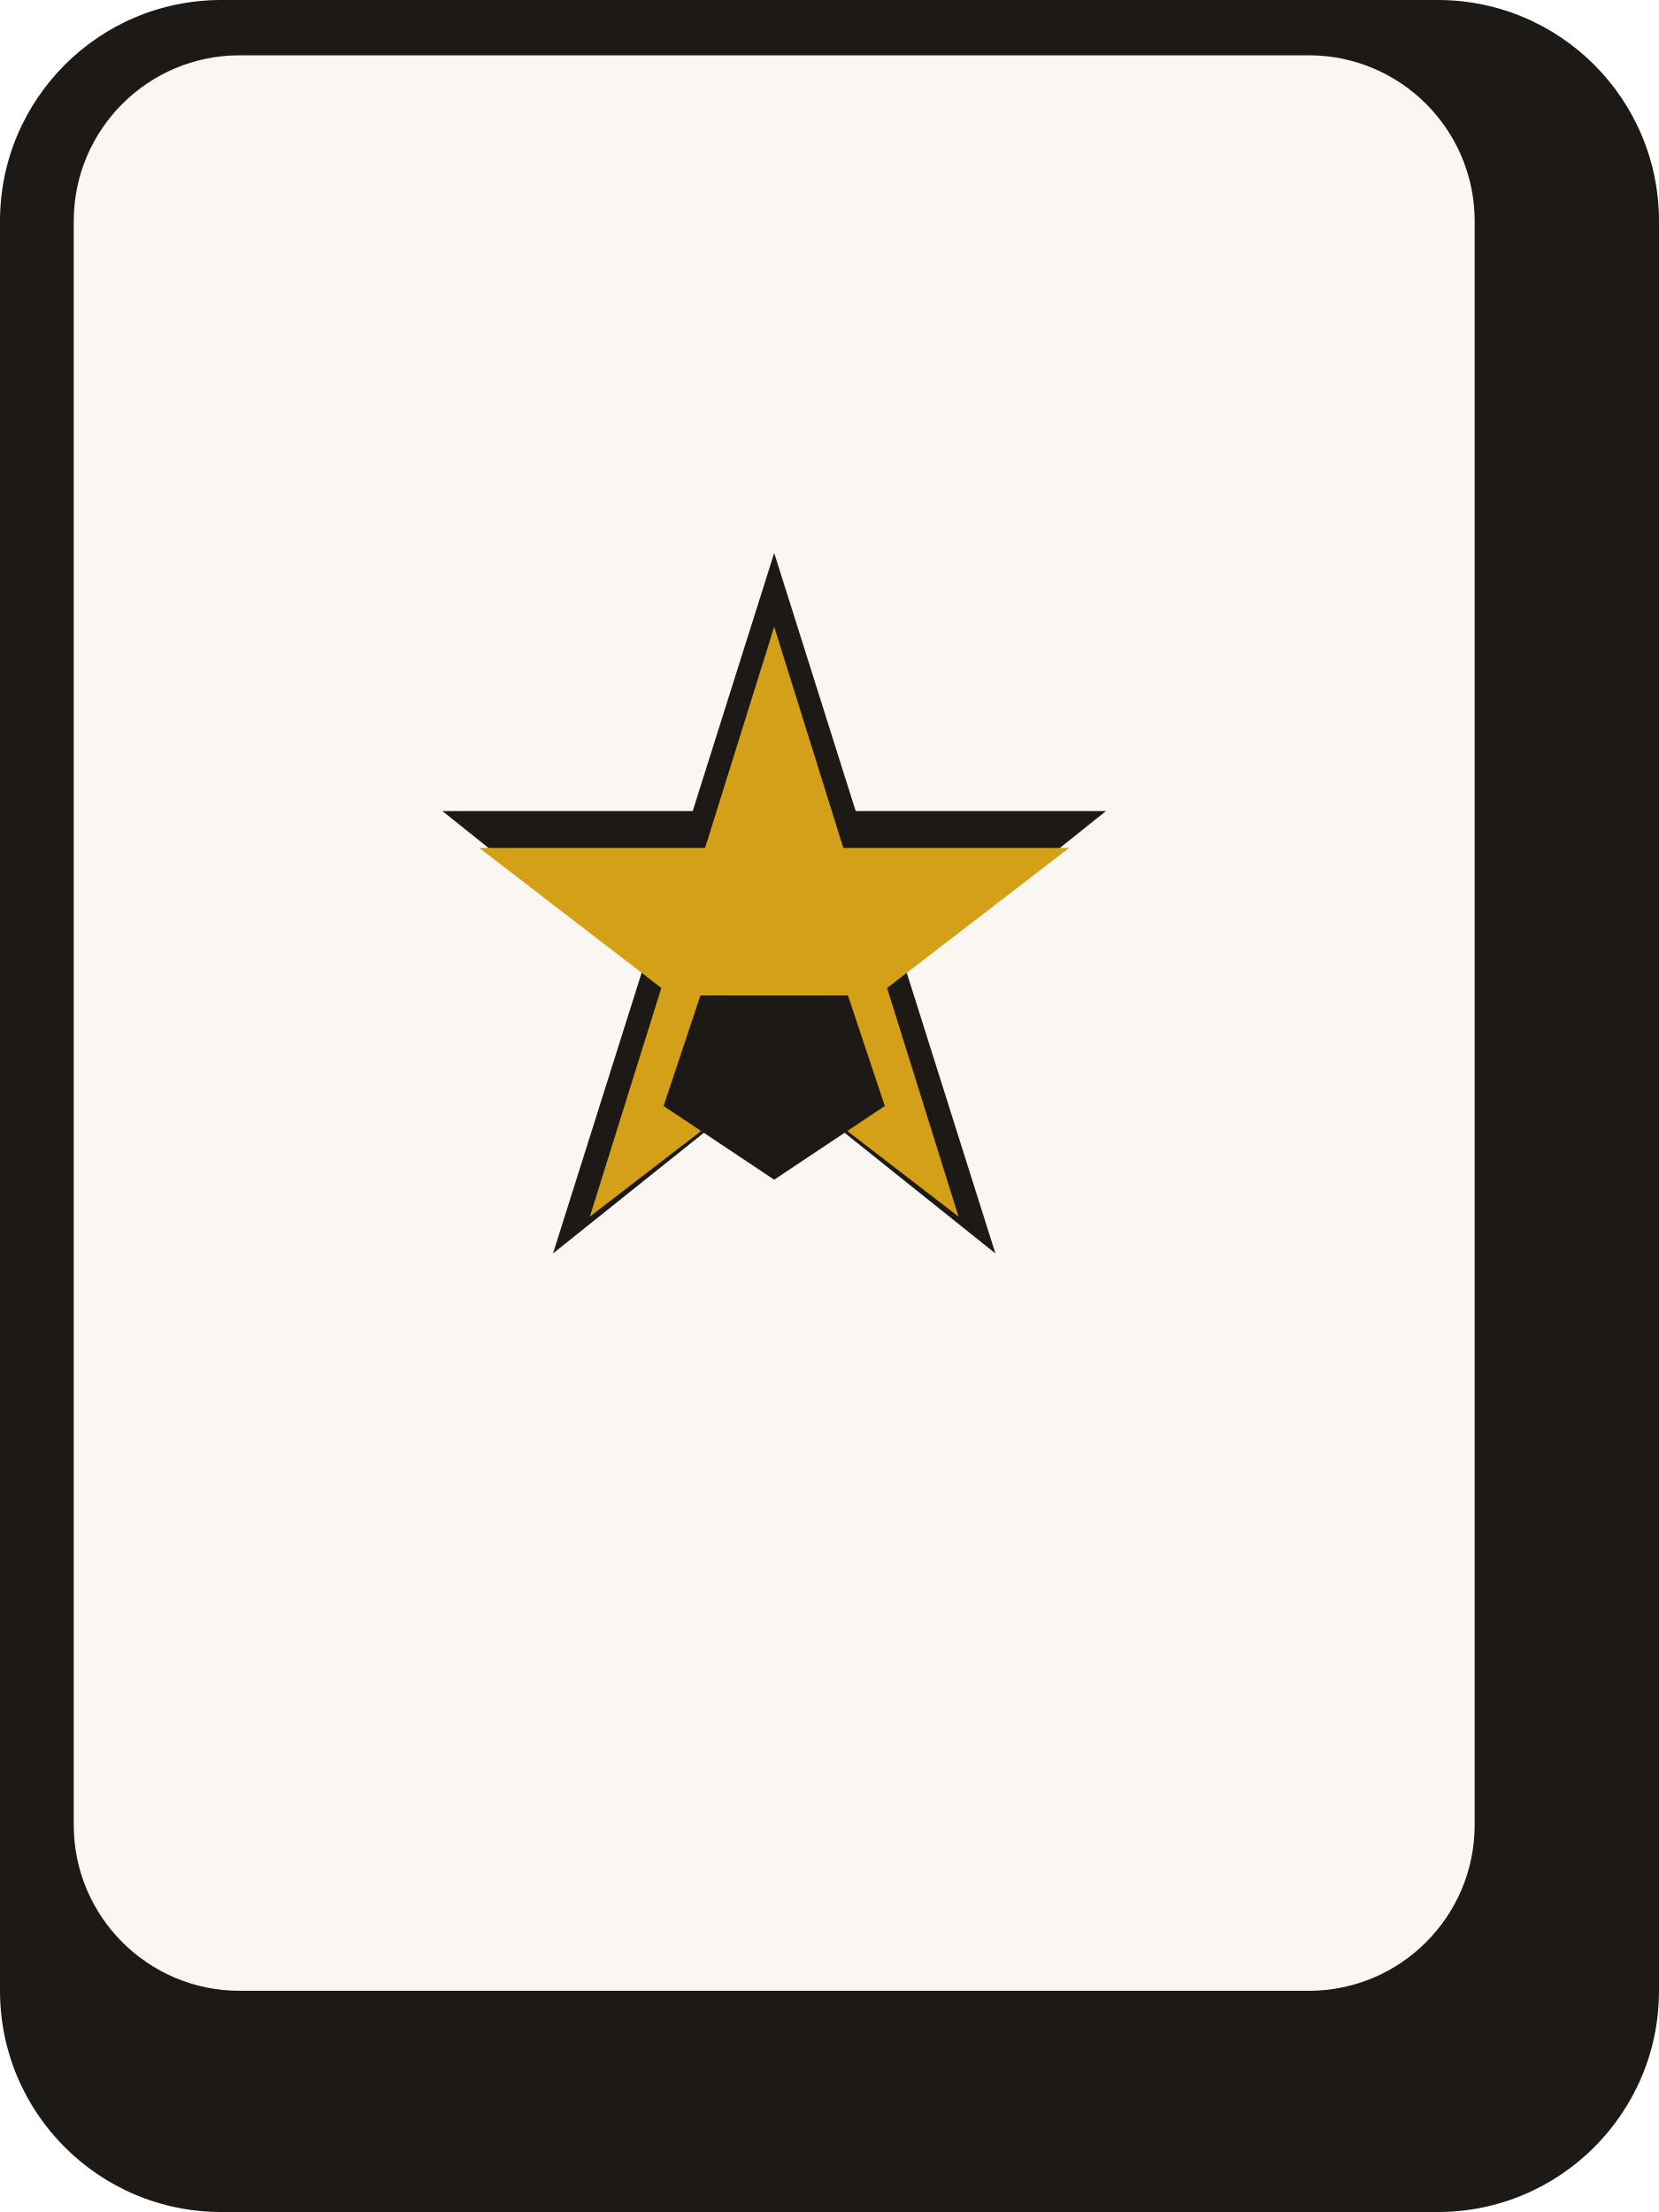
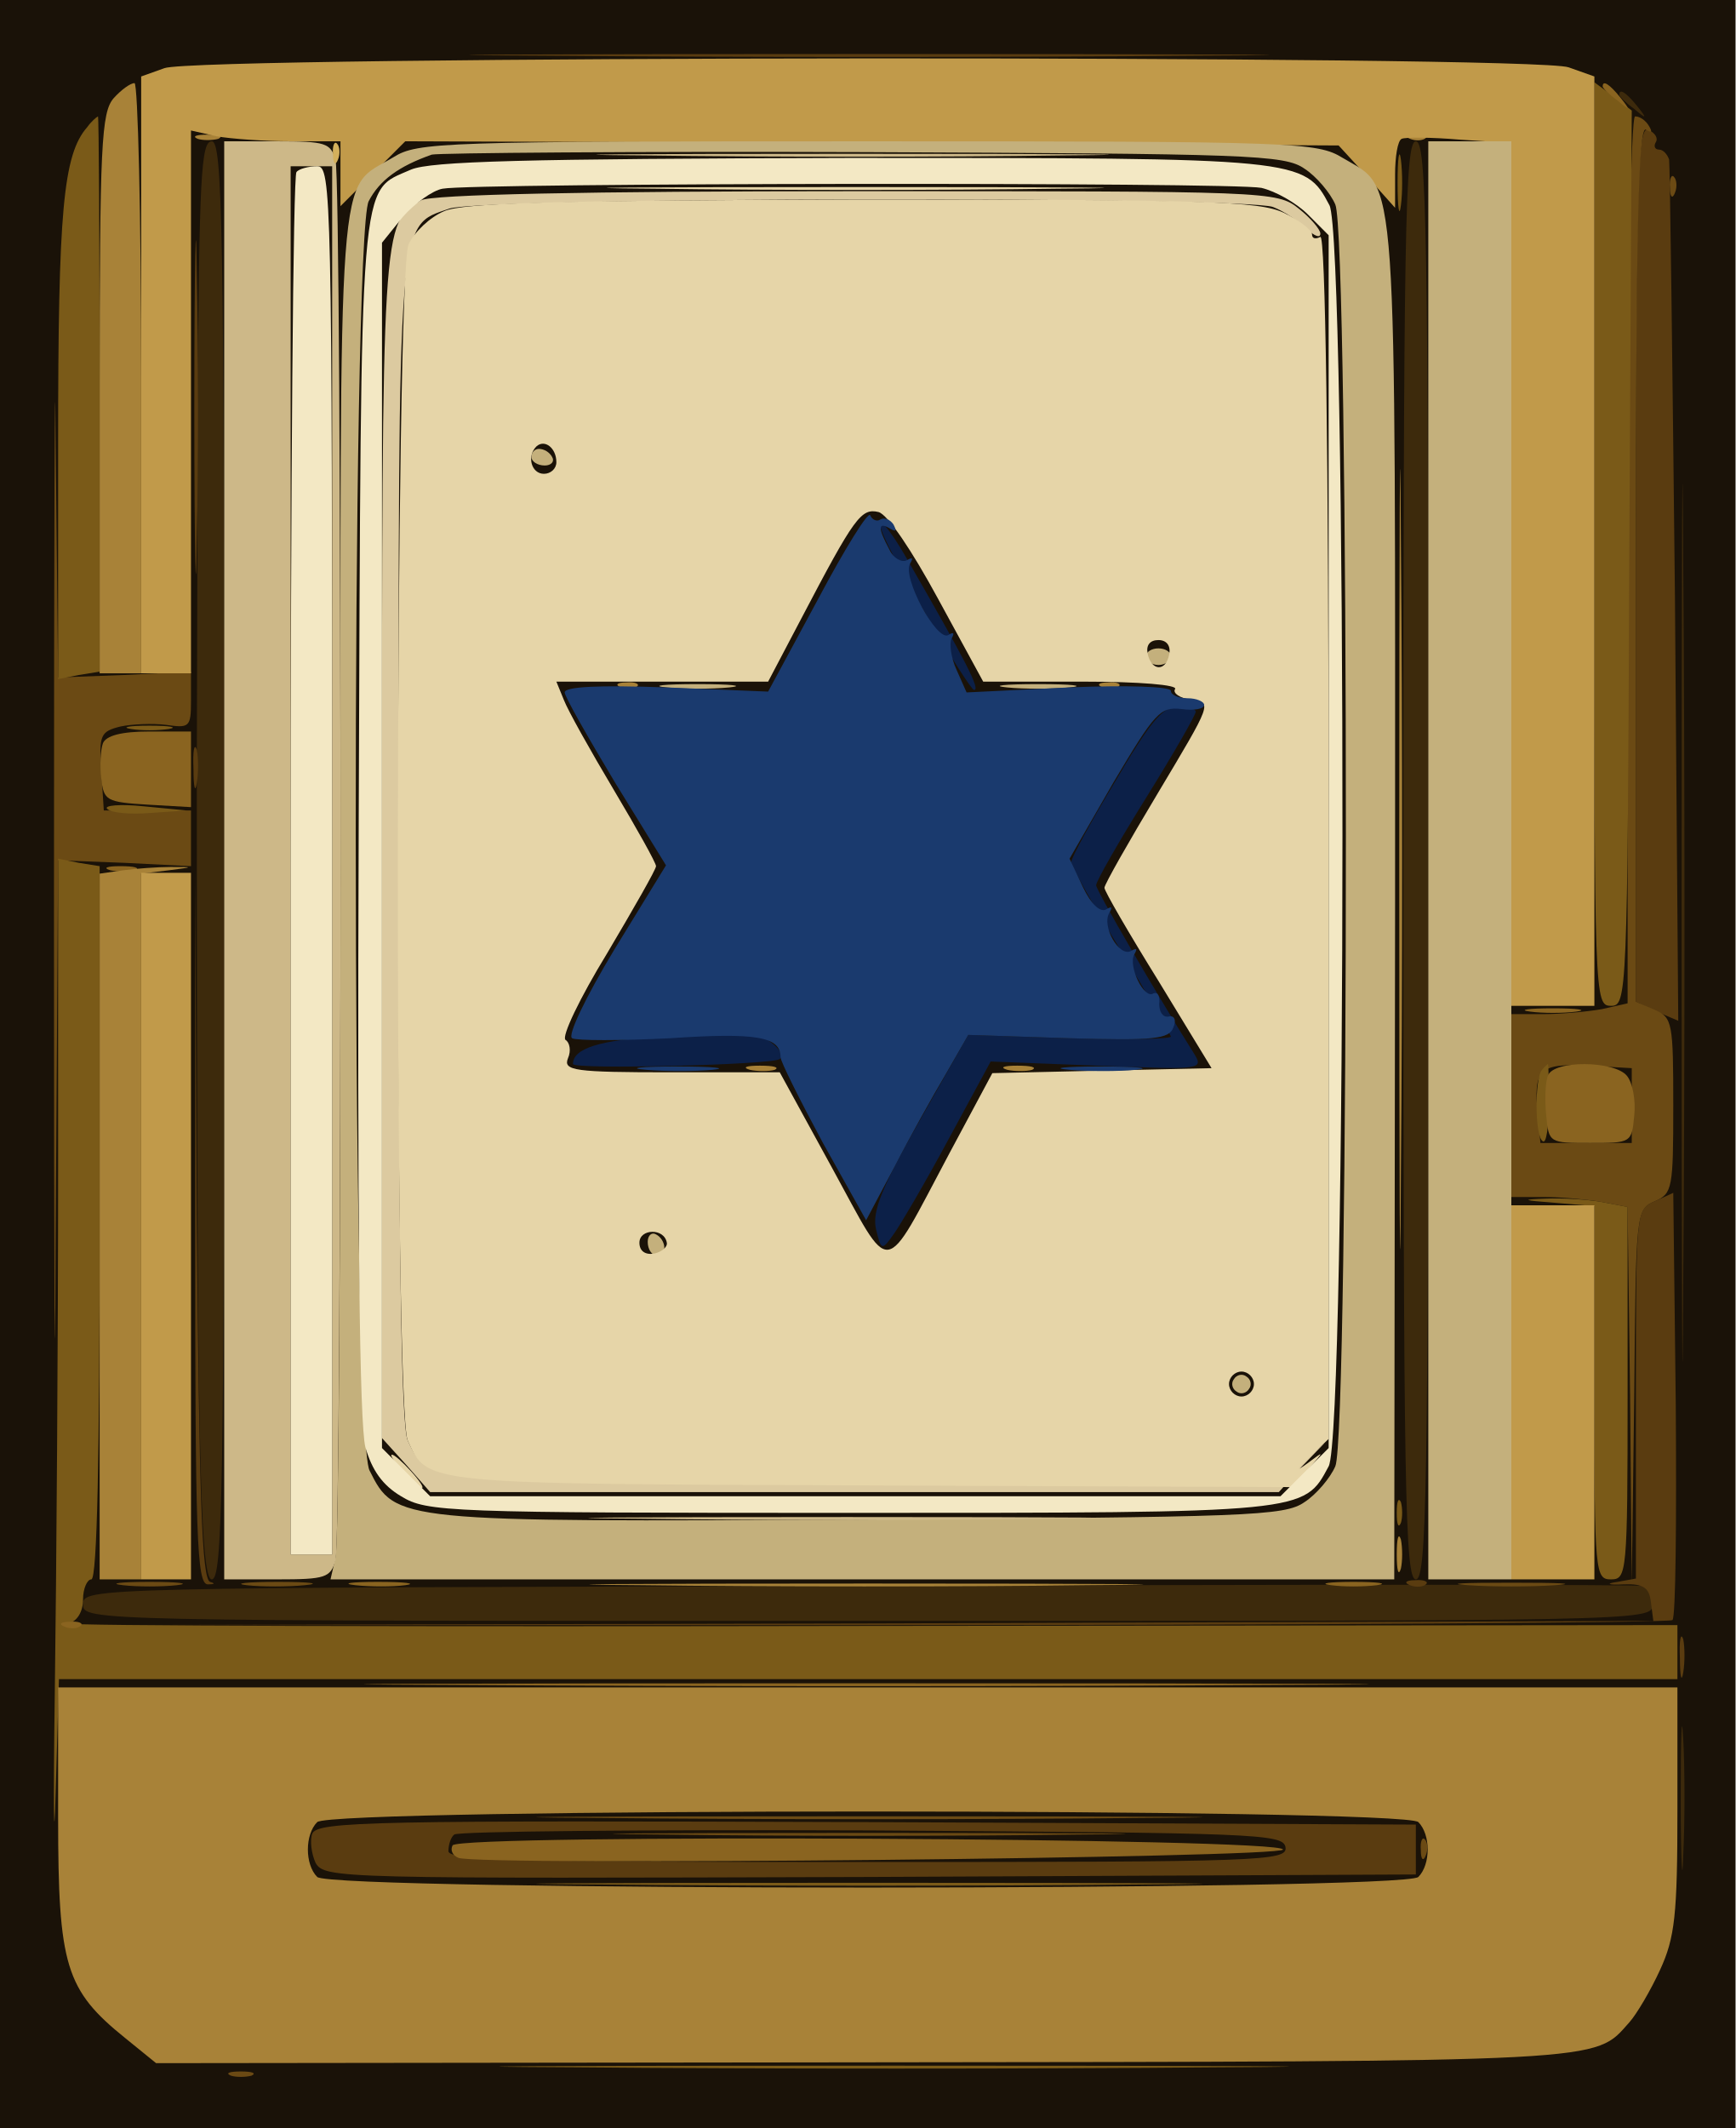
- <svg xmlns="http://www.w3.org/2000/svg" viewBox="0 0 90 120" width="90" height="120">
-   <rect width="90" height="120" rx="12" fill="#1C1917" />
-   <rect x="4" y="3" width="76" height="105" rx="9" fill="#FAF7F2" />
-   <polygon fill="#1C1917" points="42,30 54,68 24,44 60,44 30,68" />
-   <polygon fill="#D4A017" points="42,34 52,66 26,46 58,46 32,66" />
-   <polygon fill="#1C1917" points="38,54 46,54 48,60 42,64 36,60" />
+ <svg xmlns="http://www.w3.org/2000/svg" viewBox="0 0 124 152" width="124" height="152">
+   <rect x="0" y="0" width="124" height="152" fill="#1A1208" />
+   <g transform="translate(0 152) scale(0.05933014 -0.059375)">
+     <path fill="#3D2A0C" fill-rule="evenodd" d="M1950 2446 c0 -2 8 -10 18 -17 15 -13 16 -12 3 4 -13 16 -21 21 -21 13z M238 2070 c0 -176 -1 -372 -1 -435 0 -788 3 -975 18 -975 13 0 15 103 15 865 0 762 -2 865 -15 865 -13 0 -15 -43 -17 -320z M1690 1525 c0 -762 2 -865 15 -865 13 0 15 103 15 865 0 762 -2 865 -15 865 -13 0 -15 -103 -15 -865z M2025 1450 c0 -470 1 -663 2 -428 2 236 2 620 0 855 -1 236 -2 43 -2 -427z M1038 652 c-930 -2 -938 -2 -938 -22 0 -20 7 -20 945 -20 929 0 945 0 945 19 0 11 -3 21 -7 23 -5 2 -430 2 -945 0z M2024 395 c0 -77 2 -107 3 -67 2 40 2 103 0 140 -2 37 -3 4 -3 -73z" />
+   </g>
+   <g transform="translate(0 152) scale(0.05933014 -0.059375)">
+     <path fill="#5A3C10" fill-rule="evenodd" d="M658 2493 c217 -2 568 -2 780 0 213 1 36 2 -393 2 -429 0 -603 -1 -387 -2z M1970 1882 l0 -527 25 -12 26 -11 -4 511 c-3 282 -6 518 -7 525 -2 6 -7 12 -12 12 -5 0 -7 4 -4 9 3 5 -1 11 -9 15 -13 5 -15 -58 -15 -522z M234 2070 c0 -179 2 -252 3 -162 2 89 2 235 0 325 -1 89 -3 16 -3 -163z M233 1635 c0 -22 2 -30 4 -17 2 12 2 30 0 40 -3 9 -5 -1 -4 -23z M235 1085 c0 -375 2 -430 15 -431 8 0 10 1 3 3 -10 3 -13 103 -16 431 l-2 427 0 -430z M1993 1115 c-23 -10 -23 -11 -23 -232 l0 -222 -22 -4 c-15 -2 -12 -4 7 -3 24 1 31 -4 33 -21 l3 -23 -943 -3 -943 -2 952 0 c523 0 954 3 957 6 4 3 5 120 4 260 l-3 254 -22 -10z M1698 653 c7 -3 16 -2 19 1 4 3 -2 6 -13 5 -11 0 -14 -3 -6 -6z M2023 565 c0 -22 2 -30 4 -17 2 12 2 30 0 40 -3 9 -5 -1 -4 -23z M376 354 c-3 -8 -1 -24 4 -35 11 -19 27 -19 668 -17 l657 3 0 30 0 30 -661 3 c-595 2 -662 1 -668 -14z m1172 -16 c3 -17 -26 -18 -502 -18 -415 0 -506 2 -506 13 0 8 3 17 7 20 3 4 230 6 502 5 463 -3 496 -4 499 -20z" />
+   </g>
+   <g transform="translate(0 152) scale(0.05933014 -0.059375)">
+     <path fill="#6B4A14" fill-rule="evenodd" d="M1960 1886 l0 -533 -31 -7 c-17 -3 -49 -6 -70 -6 l-39 0 0 -110 0 -110 39 0 c21 0 52 -3 70 -6 l31 -6 3 -227 2 -226 3 225 c2 223 2 225 25 235 21 9 22 16 22 115 0 99 -1 106 -22 115 l-23 10 0 528 c0 397 3 526 12 521 7 -4 8 -3 4 4 -4 7 -11 12 -17 12 -5 0 -9 -207 -9 -534z m5 -656 l0 -45 -55 0 -55 0 -3 33 c-6 56 2 63 60 60 l53 -3 0 -45z M2011 2334 c0 -11 3 -14 6 -6 3 7 2 16 -1 19 -3 4 -6 -2 -5 -13z M65 1460 c0 -470 1 -648 2 -395 l3 460 80 -3 80 -4 0 34 0 33 -52 0 -53 0 -3 47 c-3 44 -1 48 23 54 14 3 39 4 55 2 28 -4 30 -3 30 29 l0 35 -80 -4 -80 -3 -3 285 c-1 157 -2 -100 -2 -570z M148 653 c17 -2 47 -2 65 0 17 2 3 4 -33 4 -36 0 -50 -2 -32 -4z M297 653 c18 -2 50 -2 70 0 21 2 7 4 -32 4 -38 0 -55 -2 -38 -4z M1768 653 c28 -2 76 -2 105 0 28 2 5 3 -53 3 -58 0 -81 -1 -52 -3z M723 373 c181 -2 473 -2 650 0 177 1 30 2 -328 2 -357 0 -502 -1 -322 -2z M798 353 c139 -2 364 -2 500 0 136 1 22 2 -253 2 -275 0 -386 -1 -247 -2z M1711 334 c0 -11 3 -14 6 -6 3 7 2 16 -1 19 -3 4 -6 -2 -5 -13z M278 63 c6 -2 18 -2 25 0 6 3 1 5 -13 5 -14 0 -19 -2 -12 -5z" />
+   </g>
+   <g transform="translate(0 152) scale(0.05933014 -0.059375)">
+     <path fill="#7A5A18" fill-rule="evenodd" d="M1920 1905 c0 -547 0 -555 20 -555 19 0 20 9 22 538 l3 539 -22 17 -23 17 0 -556z M105 2407 c-29 -33 -35 -101 -35 -379 l0 -285 25 5 25 4 0 334 c0 184 -1 334 -2 334 -2 -1 -8 -6 -13 -13z M1683 2340 c0 -30 2 -43 4 -27 2 15 2 39 0 55 -2 15 -4 2 -4 -28z M158 1683 c12 -2 32 -2 45 0 12 2 2 4 -23 4 -25 0 -35 -2 -22 -4z M129 1587 c5 -5 28 -7 52 -5 l44 3 -52 5 c-29 3 -48 1 -44 -3z M70 1156 c0 -204 -2 -488 -4 -631 -2 -143 -1 -198 1 -122 l4 137 974 0 975 0 0 33 0 32 -977 -1 c-538 -1 -970 0 -960 3 10 3 17 14 17 29 0 13 5 24 10 24 7 0 10 150 10 429 l0 429 -25 4 -25 5 0 -371z M1857 1273 c-9 -9 -9 -81 1 -86 4 -3 7 17 7 44 0 27 0 49 -1 49 0 0 -4 -3 -7 -7z M1873 1113 l47 -4 0 -225 c0 -217 1 -224 20 -224 19 0 20 7 20 224 l0 224 -31 6 c-17 3 -48 5 -68 4 -30 -1 -28 -2 12 -5z M1682 740 c0 -14 2 -19 5 -12 2 6 2 18 0 25 -3 6 -5 1 -5 -13z M723 293 c181 -2 473 -2 650 0 177 1 30 2 -328 2 -357 0 -502 -1 -322 -2z M693 73 c214 -2 560 -2 770 0 210 1 36 2 -388 2 -424 0 -595 -1 -382 -2z" />
+   </g>
+   <g transform="translate(0 152) scale(0.05933014 -0.059375)">
+     <path fill="#8A6420" fill-rule="evenodd" d="M1930 2456 c0 -2 8 -10 18 -17 15 -13 16 -12 3 4 -13 16 -21 21 -21 13z M124 1666 c-3 -8 -4 -27 -2 -43 3 -26 6 -28 56 -31 l52 -3 0 45 0 46 -50 0 c-34 0 -52 -5 -56 -14z M133 1513 c9 -2 23 -2 30 0 6 3 -1 5 -18 5 -16 0 -22 -2 -12 -5z M1843 1343 c15 -2 39 -2 55 0 15 2 2 4 -28 4 -30 0 -43 -2 -27 -4z M1864 1266 c-3 -8 -4 -29 -2 -48 3 -33 4 -33 53 -33 49 0 50 0 53 33 2 18 -2 40 -9 48 -15 18 -88 19 -95 0z M428 653 c18 -2 45 -2 60 0 15 2 0 4 -33 4 -33 0 -45 -2 -27 -4z M1603 653 c15 -2 39 -2 55 0 15 2 2 4 -28 4 -30 0 -43 -2 -27 -4z M78 603 c7 -3 16 -2 19 1 4 3 -2 6 -13 5 -11 0 -14 -3 -6 -6z M552 533 c267 -2 708 -2 980 0 271 1 52 2 -487 2 -539 0 -761 -1 -493 -2z M545 340 c-3 -6 0 -12 7 -15 26 -10 993 0 993 10 0 14 -991 19 -1000 5z" />
+   </g>
+   <g transform="translate(0 152) scale(0.05933014 -0.059375)">
+     <path fill="#A88238" fill-rule="evenodd" d="M137 2442 c-15 -17 -17 -56 -17 -355 l0 -337 25 0 25 0 0 355 c0 195 -4 355 -8 355 -5 0 -16 -8 -25 -18z M238 2393 c6 -2 18 -2 25 0 6 3 1 5 -13 5 -14 0 -19 -2 -12 -5z M1698 2393 c7 -3 16 -2 19 1 4 3 -2 6 -13 5 -11 0 -14 -3 -6 -6z M1685 1525 c0 -418 1 -588 2 -377 2 211 2 553 0 760 -1 207 -2 35 -2 -383z M748 1733 c7 -3 16 -2 19 1 4 3 -2 6 -13 5 -11 0 -14 -3 -6 -6z M1328 1733 c7 -3 16 -2 19 1 4 3 -2 6 -13 5 -11 0 -14 -3 -6 -6z M148 1513 l-28 -4 0 -425 0 -424 25 0 25 0 0 424 0 425 33 4 c31 4 31 4 2 4 -16 0 -42 -2 -57 -4z M903 1273 c9 -2 23 -2 30 0 6 3 -1 5 -18 5 -16 0 -22 -2 -12 -5z M1213 1273 c9 -2 23 -2 30 0 6 3 -1 5 -18 5 -16 0 -22 -2 -12 -5z M1682 690 c0 -19 2 -27 5 -17 2 9 2 25 0 35 -3 9 -5 1 -5 -18z M772 653 c147 -2 390 -2 540 0 150 1 30 2 -267 2 -297 0 -420 -1 -273 -2z M70 373 c0 -178 9 -207 81 -265 l37 -30 852 1 c905 1 879 0 922 48 9 10 26 39 37 63 18 39 21 66 21 193 l0 147 -975 0 -975 0 0 -157z m1638 -5 c15 -15 15 -51 0 -66 -17 -17 -1309 -17 -1326 0 -15 15 -15 51 0 66 17 17 1309 17 1326 0z" />
+   </g>
+   <g transform="translate(0 152) scale(0.05933014 -0.059375)">
+     <path fill="#C19A4A" fill-rule="evenodd" d="M198 2478 l-28 -10 0 -359 0 -359 30 0 30 0 0 326 0 327 31 -7 c17 -3 58 -6 90 -6 l59 0 0 -39 0 -39 39 39 39 39 562 -2 562 -3 34 -37 34 -38 0 40 c0 21 3 41 8 43 4 2 35 2 70 -1 l62 -4 0 -519 0 -519 50 0 50 0 0 559 0 559 -31 11 c-42 15 -1652 14 -1691 -1z M170 1085 l0 -425 30 0 30 0 0 425 0 425 -30 0 -30 0 0 -425z M1820 885 l0 -225 50 0 50 0 0 225 0 225 -50 0 -50 0 0 -225z" />
+   </g>
+   <g transform="translate(0 152) scale(0.05933014 -0.059375)">
+     <path fill="#C4B07C" fill-rule="evenodd" d="M474 2371 c-69 -42 -64 19 -64 -863 0 -438 -2 -808 -6 -822 l-6 -26 640 0 641 0 1 815 c0 901 4 855 -63 895 -31 19 -54 20 -572 20 -514 0 -542 -1 -571 -19z m1097 -14 c14 -9 31 -29 37 -43 17 -36 17 -1482 0 -1518 -6 -14 -23 -34 -37 -43 -24 -17 -68 -18 -534 -21 -560 -3 -561 -3 -592 59 -22 41 -22 1486 -1 1527 13 25 36 42 76 56 8 2 242 4 520 3 464 -2 507 -3 531 -20z M640 2010 c0 -5 7 -10 16 -10 8 0 12 5 9 10 -3 6 -10 10 -16 10 -5 0 -9 -4 -9 -10z M1380 1770 c0 -5 7 -10 15 -10 8 0 15 5 15 10 0 6 -7 10 -15 10 -8 0 -15 -4 -15 -10z M803 1733 c20 -2 54 -2 75 0 20 2 3 4 -38 4 -41 0 -58 -2 -37 -4z M1213 1733 c20 -2 54 -2 75 0 20 2 3 4 -38 4 -41 0 -58 -2 -37 -4z M780 1066 c0 -9 5 -16 10 -16 6 0 10 4 10 9 0 6 -4 13 -10 16 -5 3 -10 -1 -10 -9z M1486 901 c-4 -5 -2 -12 3 -15 5 -4 12 -2 15 3 4 5 2 12 -3 15 -5 4 -12 2 -15 -3z M1720 1525 l0 -865 50 0 50 0 0 865 0 865 -50 0 -50 0 0 -865z" />
+   </g>
+   <g transform="translate(0 152) scale(0.05933014 -0.059375)">
+     <path fill="#CDB888" fill-rule="evenodd" d="M270 1525 l0 -865 64 0 c58 0 64 2 70 23 8 29 8 1655 0 1685 -6 20 -12 22 -70 22 l-64 0 0 -865z m130 0 l0 -835 -25 0 -25 0 0 835 0 835 25 0 25 0 0 -835z M778 2373 c139 -2 364 -2 500 0 136 1 22 2 -253 2 -275 0 -386 -1 -247 -2z M768 733 c138 -2 366 -2 505 0 138 1 25 2 -253 2 -278 0 -391 -1 -252 -2z" />
+   </g>
+   <g transform="translate(0 152) scale(0.05933014 -0.059375)">
+     <path fill="#DCCAA0" fill-rule="evenodd" d="M507 2319 c-47 -28 -47 -21 -47 -778 l0 -711 29 -32 29 -33 511 0 511 0 27 30 28 29 -28 -24 -29 -25 -492 0 c-530 0 -531 0 -555 52 -8 17 -11 231 -11 719 0 765 -2 741 61 763 40 14 956 15 992 2 13 -5 31 -17 40 -26 10 -9 17 -12 17 -6 0 5 -12 19 -26 30 -26 21 -36 21 -533 21 -325 0 -512 -4 -524 -11z" />
+   </g>
+   <g transform="translate(0 152) scale(0.05933014 -0.059375)">
+     <path fill="#E6D5A8" fill-rule="evenodd" d="M788 2333 c133 -2 351 -2 485 0 133 1 24 2 -243 2 -267 0 -376 -1 -242 -2z M535 2306 c-17 -7 -36 -25 -43 -40 -16 -36 -18 -1403 -1 -1439 24 -53 15 -52 560 -54 l507 -2 18 22 c19 22 19 22 -1 7 -15 -11 -15 -9 2 7 l23 22 0 726 c0 469 -4 724 -10 720 -6 -3 -10 -2 -10 3 0 5 -15 17 -34 26 -30 14 -92 16 -508 16 -369 -1 -480 -4 -503 -14z m135 -302 c0 -8 -7 -14 -15 -14 -15 0 -21 21 -9 33 10 9 24 -2 24 -19z m460 -165 l54 -99 119 0 c70 0 116 -4 112 -9 -3 -5 6 -11 20 -13 25 -3 24 -4 -40 -111 -36 -60 -65 -111 -65 -115 0 -4 29 -54 65 -112 l64 -105 -132 -3 -132 -3 -52 -97 c-81 -152 -68 -150 -141 -17 l-63 115 -131 0 c-117 0 -130 2 -124 17 4 9 2 19 -3 22 -5 4 17 50 50 104 32 54 59 101 59 105 0 4 -23 45 -51 92 -28 47 -55 95 -60 108 l-9 22 128 0 127 0 40 76 c64 122 72 133 93 128 11 -3 40 -46 72 -105z m278 -66 c-4 -22 -22 -20 -26 1 -2 10 3 16 13 16 10 0 15 -7 13 -17z m-605 -708 c1 -5 -6 -11 -15 -13 -11 -2 -18 3 -18 13 0 17 30 18 33 0z m707 -170 c0 -8 -7 -15 -15 -15 -8 0 -15 7 -15 15 0 8 7 15 15 15 8 0 15 -7 15 -15z M485 790 c10 -11 20 -20 23 -20 3 0 -3 9 -13 20 -10 11 -20 20 -23 20 -3 0 3 -9 13 -20z" />
+   </g>
+   <g transform="translate(0 152) scale(0.05933014 -0.059375)">
+     <path fill="#F3E8C4" fill-rule="evenodd" d="M495 2356 c-63 -28 -60 8 -63 -779 -2 -490 1 -731 8 -758 8 -28 21 -46 43 -59 31 -19 54 -20 540 -20 552 0 547 0 577 56 22 40 22 1477 1 1517 -30 57 -34 57 -578 57 -394 -1 -504 -4 -528 -14z m1024 -22 c17 -4 42 -18 56 -32 l25 -25 0 -729 0 -730 -29 -29 -29 -29 -512 0 -512 0 -29 29 -29 29 0 725 0 725 25 31 c14 16 36 32 48 34 35 7 951 8 986 1z M357 2353 c-4 -3 -7 -379 -7 -835 l0 -828 25 0 25 0 0 835 c0 803 -1 835 -18 835 -10 0 -22 -3 -25 -7z" />
+   </g>
+   <g transform="translate(0 152) scale(0.05933014 -0.059375)">
+     <path fill="#D4B05C" fill-rule="evenodd" d="M401 2374 c0 -11 3 -14 6 -6 3 7 2 16 -1 19 -3 4 -6 -2 -5 -13z" />
+   </g>
+   <g transform="translate(0 152) scale(0.05933014 -0.059375)">
+     <path fill="#0C2048" fill-rule="evenodd" d="M1062 1921 c11 -32 105 -191 111 -191 8 0 -9 33 -81 158 -21 37 -39 57 -30 33z M1343 1620 c-29 -48 -53 -92 -53 -97 0 -5 27 -53 60 -107 33 -54 60 -101 60 -103 0 -3 -55 -4 -122 -2 l-122 4 -59 -104 c-46 -81 -57 -109 -52 -130 6 -25 7 -26 21 -6 8 11 38 62 66 114 l51 94 128 -5 c129 -5 129 -5 116 16 -43 68 -117 195 -117 201 0 5 27 52 60 105 33 53 60 100 60 104 0 3 -10 6 -22 6 -18 0 -34 -20 -75 -90z M795 1313 c-72 -4 -105 -14 -105 -33 0 -7 241 -1 249 6 10 9 -24 34 -43 32 -11 -1 -57 -4 -101 -5z" />
+   </g>
+   <g transform="translate(0 152) scale(0.05933014 -0.059375)">
+     <path fill="#1A3A6E" fill-rule="evenodd" d="M985 1839 l-60 -111 -122 5 c-82 3 -123 1 -123 -6 0 -5 28 -54 61 -109 l61 -99 -62 -101 c-35 -58 -57 -104 -51 -107 5 -3 58 -3 118 0 104 7 133 2 133 -23 0 -5 23 -51 51 -103 l52 -93 34 64 c18 35 46 85 62 112 l27 47 121 -4 c103 -3 121 -1 126 13 4 9 1 15 -6 13 -7 -1 -11 6 -11 15 1 10 -2 15 -7 13 -11 -8 -31 33 -23 47 4 7 3 8 -4 4 -14 -8 -36 30 -26 46 4 7 3 8 -4 4 -7 -4 -18 6 -28 27 l-16 34 53 92 c50 84 56 91 82 88 15 -2 27 0 27 5 0 4 -9 8 -20 8 -11 0 -20 4 -20 9 0 5 -53 7 -123 4 l-123 -6 -12 27 c-7 15 -9 32 -6 38 4 7 2 8 -4 4 -14 -8 -56 70 -46 86 4 7 3 8 -4 4 -6 -3 -16 2 -21 13 -14 26 -14 34 1 25 7 -4 8 -3 4 5 -4 6 -11 9 -16 6 -4 -3 -10 0 -12 5 -2 6 -30 -39 -63 -101z M778 1273 c23 -2 59 -2 80 0 20 2 1 4 -43 4 -44 0 -61 -2 -37 -4z M1288 1273 c23 -2 59 -2 80 0 20 2 1 4 -43 4 -44 0 -61 -2 -37 -4z" />
+   </g>
</svg>
